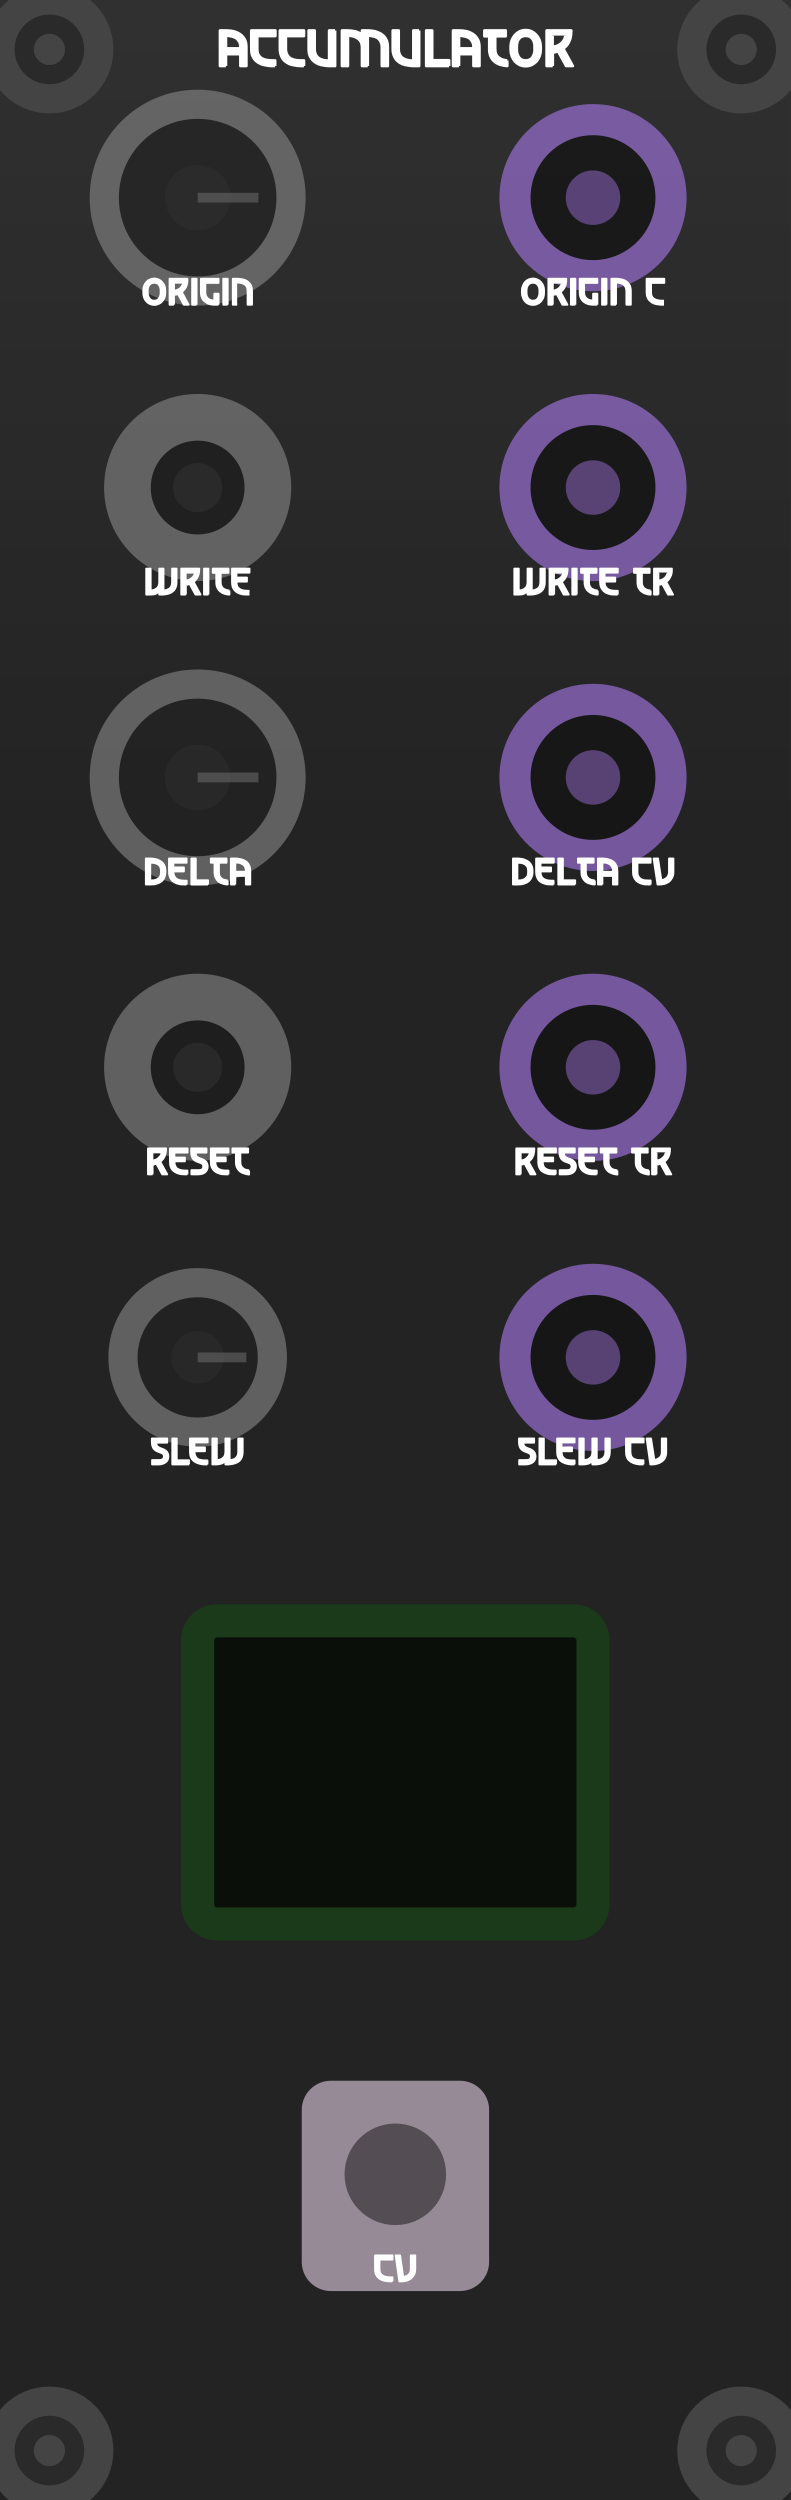
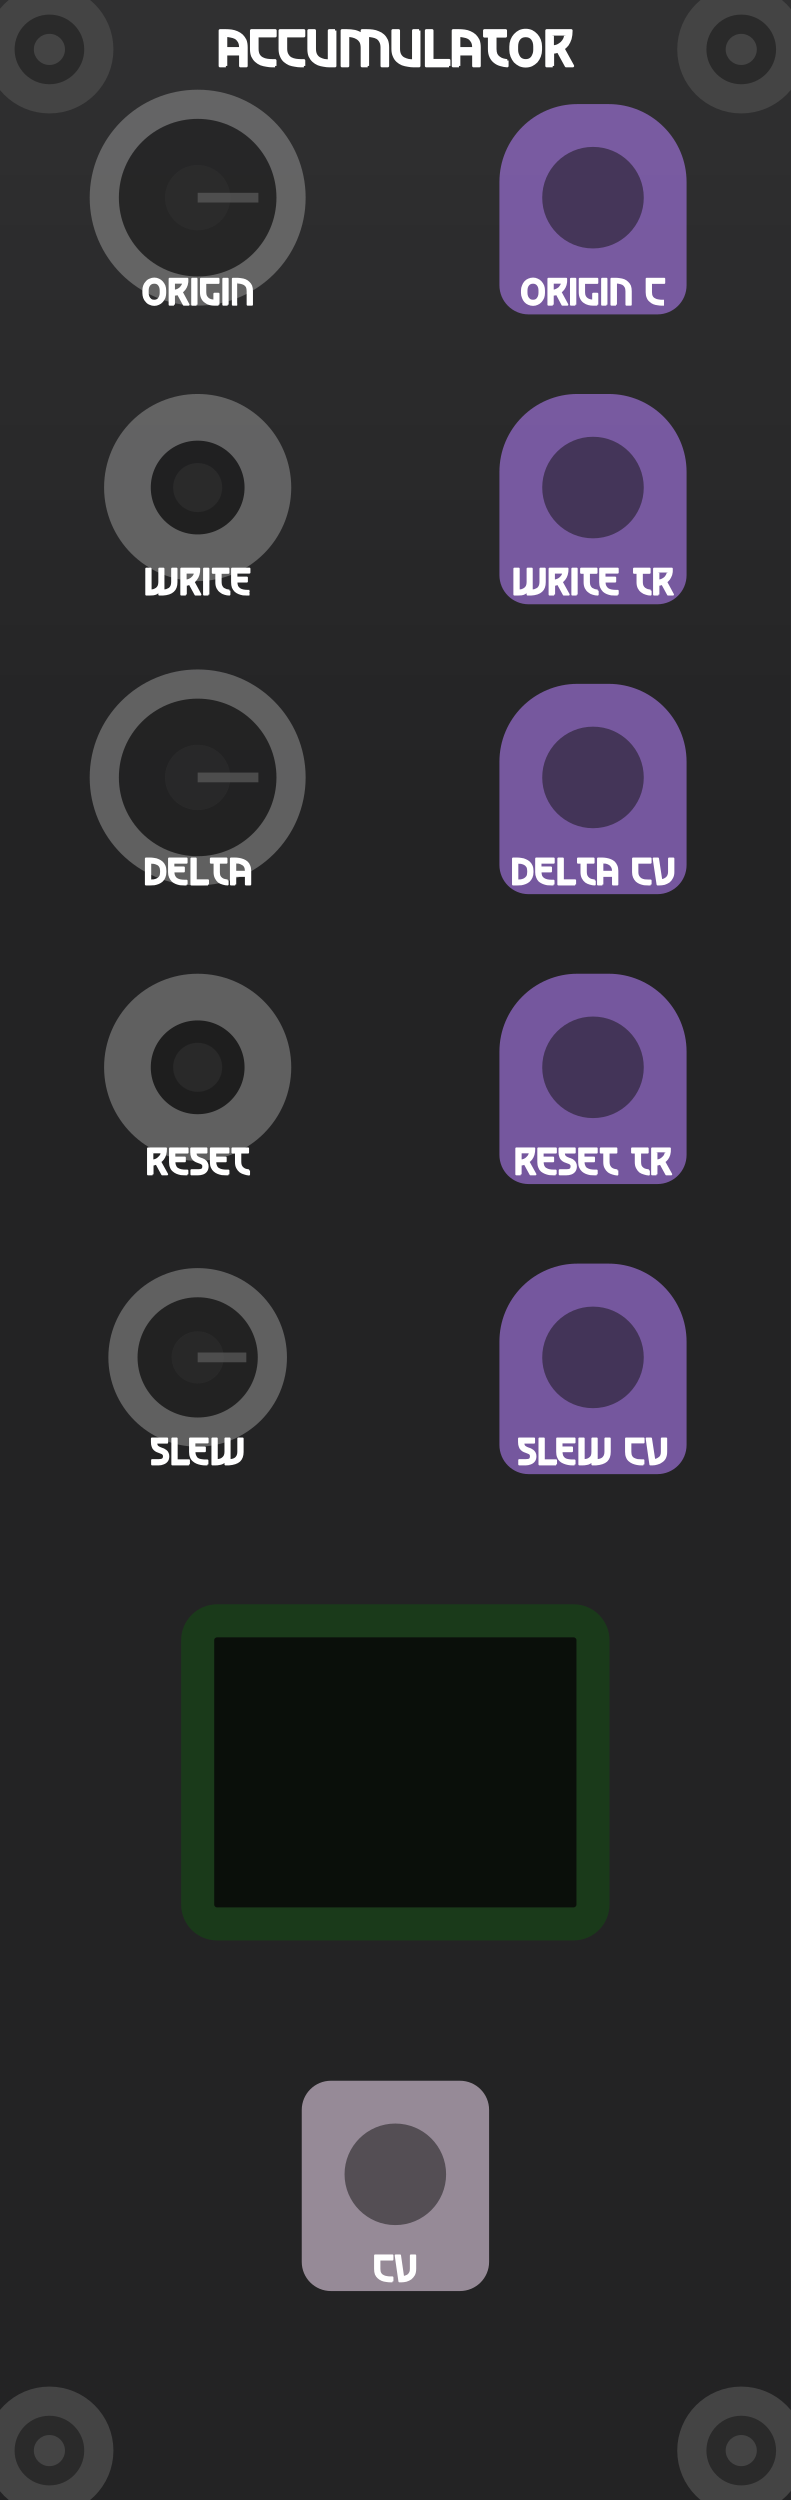
<svg xmlns="http://www.w3.org/2000/svg" viewBox="0 0 40.64 128.5" width="40.64mm" height="128.5mm">
  <g id="layer-background">
    <rect x="0.3" y="0.3" width="40.04" height="127.9" fill="none" stroke="#333" stroke-width="1.5" />
    <rect x="0" y="0.000" width="40.64" height="1.295" fill="#303031" />
    <rect x="0" y="1.285" width="40.64" height="1.295" fill="#303031" />
    <rect x="0" y="2.570" width="40.64" height="1.295" fill="#2f2f30" />
    <rect x="0" y="3.855" width="40.64" height="1.295" fill="#2f2f30" />
    <rect x="0" y="5.140" width="40.64" height="1.295" fill="#2e2e2f" />
    <rect x="0" y="6.425" width="40.64" height="1.295" fill="#2e2e2f" />
    <rect x="0" y="7.710" width="40.64" height="1.295" fill="#2e2e2f" />
    <rect x="0" y="8.995" width="40.64" height="1.295" fill="#2d2d2e" />
    <rect x="0" y="10.280" width="40.64" height="1.295" fill="#2d2d2e" />
    <rect x="0" y="11.565" width="40.64" height="1.295" fill="#2c2c2d" />
    <rect x="0" y="12.850" width="40.64" height="1.295" fill="#2c2c2d" />
    <rect x="0" y="14.135" width="40.64" height="1.295" fill="#2c2c2d" />
    <rect x="0" y="15.420" width="40.64" height="1.295" fill="#2b2b2c" />
    <rect x="0" y="16.705" width="40.64" height="1.295" fill="#2b2b2c" />
    <rect x="0" y="17.990" width="40.64" height="1.295" fill="#2a2a2b" />
    <rect x="0" y="19.275" width="40.64" height="1.295" fill="#2a2a2b" />
    <rect x="0" y="20.560" width="40.64" height="1.295" fill="#2a2a2b" />
    <rect x="0" y="21.845" width="40.64" height="1.295" fill="#29292a" />
    <rect x="0" y="23.130" width="40.64" height="1.295" fill="#29292a" />
    <rect x="0" y="24.415" width="40.64" height="1.295" fill="#29292a" />
    <rect x="0" y="25.700" width="40.64" height="1.295" fill="#282829" />
    <rect x="0" y="26.985" width="40.64" height="1.295" fill="#282829" />
    <rect x="0" y="28.270" width="40.64" height="1.295" fill="#272728" />
    <rect x="0" y="29.555" width="40.64" height="1.295" fill="#272728" />
    <rect x="0" y="30.840" width="40.64" height="1.295" fill="#272728" />
    <rect x="0" y="32.125" width="40.64" height="1.295" fill="#262627" />
    <rect x="0" y="33.410" width="40.64" height="1.295" fill="#262627" />
    <rect x="0" y="34.695" width="40.64" height="1.295" fill="#252526" />
    <rect x="0" y="35.980" width="40.64" height="1.295" fill="#252526" />
    <rect x="0" y="37.265" width="40.64" height="1.295" fill="#252526" />
    <rect x="0" y="38.550" width="40.64" height="1.295" fill="#242425" />
    <rect x="0" y="39.835" width="40.64" height="1.295" fill="#242425" />
    <rect x="0" y="41.120" width="40.64" height="1.295" fill="#232324" />
    <rect x="0" y="42.405" width="40.64" height="1.295" fill="#232324" />
    <rect x="0" y="43.690" width="40.64" height="1.295" fill="#232324" />
    <rect x="0" y="44.975" width="40.64" height="1.295" fill="#232324" />
    <rect x="0" y="46.260" width="40.64" height="1.295" fill="#232324" />
    <rect x="0" y="47.545" width="40.64" height="1.295" fill="#232324" />
    <rect x="0" y="48.830" width="40.64" height="1.295" fill="#232324" />
    <rect x="0" y="50.115" width="40.64" height="1.295" fill="#232324" />
    <rect x="0" y="51.400" width="40.64" height="1.295" fill="#232324" />
    <rect x="0" y="52.685" width="40.64" height="1.295" fill="#232324" />
    <rect x="0" y="53.970" width="40.64" height="1.295" fill="#232324" />
    <rect x="0" y="55.255" width="40.64" height="1.295" fill="#232324" />
    <rect x="0" y="56.540" width="40.64" height="1.295" fill="#232324" />
    <rect x="0" y="57.825" width="40.64" height="1.295" fill="#232324" />
    <rect x="0" y="59.110" width="40.64" height="1.295" fill="#232324" />
    <rect x="0" y="60.395" width="40.64" height="1.295" fill="#232324" />
    <rect x="0" y="61.680" width="40.64" height="1.295" fill="#232324" />
    <rect x="0" y="62.965" width="40.64" height="1.295" fill="#232324" />
    <rect x="0" y="64.250" width="40.64" height="1.295" fill="#232324" />
    <rect x="0" y="65.535" width="40.64" height="1.295" fill="#232324" />
    <rect x="0" y="66.820" width="40.64" height="1.295" fill="#232324" />
    <rect x="0" y="68.105" width="40.64" height="1.295" fill="#232324" />
    <rect x="0" y="69.390" width="40.64" height="1.295" fill="#232324" />
    <rect x="0" y="70.675" width="40.64" height="1.295" fill="#232324" />
    <rect x="0" y="71.960" width="40.64" height="1.295" fill="#232324" />
    <rect x="0" y="73.245" width="40.64" height="1.295" fill="#232324" />
    <rect x="0" y="74.530" width="40.64" height="1.295" fill="#232324" />
    <rect x="0" y="75.815" width="40.64" height="1.295" fill="#232324" />
    <rect x="0" y="77.100" width="40.64" height="1.295" fill="#232324" />
    <rect x="0" y="78.385" width="40.64" height="1.295" fill="#232324" />
    <rect x="0" y="79.670" width="40.64" height="1.295" fill="#232324" />
    <rect x="0" y="80.955" width="40.64" height="1.295" fill="#232324" />
    <rect x="0" y="82.240" width="40.64" height="1.295" fill="#232324" />
    <rect x="0" y="83.525" width="40.64" height="1.295" fill="#232324" />
    <rect x="0" y="84.810" width="40.64" height="1.295" fill="#232324" />
    <rect x="0" y="86.095" width="40.64" height="1.295" fill="#232324" />
    <rect x="0" y="87.380" width="40.64" height="1.295" fill="#232324" />
    <rect x="0" y="88.665" width="40.64" height="1.295" fill="#232324" />
    <rect x="0" y="89.950" width="40.64" height="1.295" fill="#232324" />
    <rect x="0" y="91.235" width="40.64" height="1.295" fill="#232324" />
    <rect x="0" y="92.520" width="40.64" height="1.295" fill="#232324" />
    <rect x="0" y="93.805" width="40.64" height="1.295" fill="#232324" />
    <rect x="0" y="95.090" width="40.64" height="1.295" fill="#232324" />
    <rect x="0" y="96.375" width="40.64" height="1.295" fill="#232324" />
    <rect x="0" y="97.660" width="40.64" height="1.295" fill="#232324" />
    <rect x="0" y="98.945" width="40.64" height="1.295" fill="#232324" />
    <rect x="0" y="100.230" width="40.64" height="1.295" fill="#232324" />
    <rect x="0" y="101.515" width="40.64" height="1.295" fill="#232324" />
    <rect x="0" y="102.800" width="40.64" height="1.295" fill="#232324" />
    <rect x="0" y="104.085" width="40.64" height="1.295" fill="#232324" />
    <rect x="0" y="105.370" width="40.64" height="1.295" fill="#232324" />
    <rect x="0" y="106.655" width="40.64" height="1.295" fill="#232324" />
    <rect x="0" y="107.940" width="40.64" height="1.295" fill="#232324" />
    <rect x="0" y="109.225" width="40.64" height="1.295" fill="#232324" />
    <rect x="0" y="110.510" width="40.64" height="1.295" fill="#232324" />
    <rect x="0" y="111.795" width="40.64" height="1.295" fill="#232324" />
    <rect x="0" y="113.080" width="40.64" height="1.295" fill="#232324" />
    <rect x="0" y="114.365" width="40.64" height="1.295" fill="#232324" />
    <rect x="0" y="115.650" width="40.64" height="1.295" fill="#232324" />
    <rect x="0" y="116.935" width="40.64" height="1.295" fill="#232324" />
    <rect x="0" y="118.220" width="40.64" height="1.295" fill="#232324" />
    <rect x="0" y="119.505" width="40.64" height="1.295" fill="#232324" />
    <rect x="0" y="120.790" width="40.64" height="1.295" fill="#232324" />
    <rect x="0" y="122.075" width="40.64" height="1.295" fill="#232324" />
    <rect x="0" y="123.360" width="40.64" height="1.295" fill="#232324" />
    <rect x="0" y="124.645" width="40.64" height="1.295" fill="#232324" />
    <rect x="0" y="125.930" width="40.64" height="1.295" fill="#232324" />
    <rect x="0" y="127.215" width="40.64" height="1.295" fill="#232324" />
  </g>
  <g id="layer-outlines">
    <circle cx="2.54" cy="2.54" r="2.54" fill="#2a2a2a" stroke="#444" stroke-width="1.5" />
    <circle cx="2.54" cy="2.54" r="0.8" fill="#444" />
    <circle cx="2.54" cy="125.96" r="2.54" fill="#2a2a2a" stroke="#444" stroke-width="1.5" />
    <circle cx="2.54" cy="125.96" r="0.8" fill="#444" />
    <circle cx="38.10" cy="2.54" r="2.54" fill="#2a2a2a" stroke="#444" stroke-width="1.5" />
    <circle cx="38.10" cy="2.54" r="0.8" fill="#444" />
    <circle cx="38.10" cy="125.96" r="2.54" fill="#2a2a2a" stroke="#444" stroke-width="1.5" />
    <circle cx="38.10" cy="125.96" r="0.8" fill="#444" />
    <rect x="10.16" y="83.31" width="20.32" height="15.58" rx="1" fill="#0a0f0a" stroke="#1a3a1a" stroke-width="1.7" />
    <circle cx="10.16" cy="10.16" r="4.80" fill="#222" stroke="#888" stroke-width="1.5" opacity="0.6" />
    <circle cx="10.16" cy="10.16" r="1.68" fill="#333" opacity="0.4" />
    <line x1="10.16" y1="10.16" x2="13.28" y2="10.16" stroke="#666" stroke-width="0.5" opacity="0.6" />
-     <circle cx="30.48" cy="10.16" r="4.01" fill="#111" stroke="#996dd2" stroke-width="1.6" opacity="0.7" />
-     <circle cx="30.48" cy="10.16" r="1.40" fill="#996dd2" opacity="0.5" />
+     <path d="M27.17 16.16 A1.50 1.50 0 0 1 25.67 14.66 L25.67 9.36 A4.01 4.01 0 0 1 29.68 5.35 L31.28 5.35 A4.01 4.01 0 0 1 35.29 9.36 L35.29 14.66 A1.50 1.50 0 0 1 33.79 16.16 L27.17 16.16 Z" fill="#996dd2" opacity="0.7" />
+     <circle cx="30.48" cy="10.16" r="2.61" fill="#111" opacity="0.5" />
    <circle cx="10.16" cy="25.06" r="3.61" fill="#1a1a1a" stroke="#888" stroke-width="2.40" opacity="0.6" />
    <circle cx="10.16" cy="25.06" r="1.26" fill="#333" opacity="0.5" />
-     <circle cx="30.48" cy="25.06" r="4.01" fill="#111" stroke="#996dd2" stroke-width="1.6" opacity="0.7" />
-     <circle cx="30.48" cy="25.06" r="1.40" fill="#996dd2" opacity="0.5" />
+     <path d="M27.17 31.06 A1.50 1.50 0 0 1 25.67 29.56 L25.67 24.26 A4.01 4.01 0 0 1 29.68 20.25 L31.28 20.25 A4.01 4.01 0 0 1 35.29 24.26 L35.29 29.56 A1.50 1.50 0 0 1 33.79 31.06 L27.17 31.06 Z" fill="#996dd2" opacity="0.7" />
+     <circle cx="30.48" cy="25.06" r="2.61" fill="#111" opacity="0.5" />
    <circle cx="10.16" cy="39.96" r="4.80" fill="#222" stroke="#888" stroke-width="1.5" opacity="0.6" />
    <circle cx="10.16" cy="39.96" r="1.68" fill="#333" opacity="0.4" />
    <line x1="10.16" y1="39.96" x2="13.28" y2="39.96" stroke="#666" stroke-width="0.5" opacity="0.6" />
-     <circle cx="30.48" cy="39.96" r="4.01" fill="#111" stroke="#996dd2" stroke-width="1.6" opacity="0.7" />
-     <circle cx="30.48" cy="39.96" r="1.40" fill="#996dd2" opacity="0.5" />
+     <path d="M27.17 45.96 A1.50 1.50 0 0 1 25.67 44.46 L25.67 39.16 A4.01 4.01 0 0 1 29.68 35.15 L31.28 35.15 A4.01 4.01 0 0 1 35.29 39.16 L35.29 44.46 A1.50 1.50 0 0 1 33.79 45.96 L27.17 45.96 Z" fill="#996dd2" opacity="0.7" />
+     <circle cx="30.48" cy="39.96" r="2.61" fill="#111" opacity="0.5" />
    <circle cx="10.16" cy="54.86" r="3.61" fill="#1a1a1a" stroke="#888" stroke-width="2.40" opacity="0.6" />
    <circle cx="10.16" cy="54.86" r="1.26" fill="#333" opacity="0.5" />
-     <circle cx="30.48" cy="54.86" r="4.01" fill="#111" stroke="#996dd2" stroke-width="1.6" opacity="0.7" />
-     <circle cx="30.48" cy="54.86" r="1.40" fill="#996dd2" opacity="0.5" />
+     <path d="M27.17 60.86 A1.50 1.50 0 0 1 25.67 59.36 L25.67 54.06 A4.01 4.01 0 0 1 29.68 50.05 L31.28 50.05 A4.01 4.01 0 0 1 35.29 54.06 L35.29 59.36 A1.50 1.50 0 0 1 33.79 60.86 L27.17 60.86 Z" fill="#996dd2" opacity="0.7" />
+     <circle cx="30.48" cy="54.86" r="2.61" fill="#111" opacity="0.5" />
    <circle cx="10.16" cy="69.77" r="3.84" fill="#222" stroke="#888" stroke-width="1.5" opacity="0.6" />
    <circle cx="10.16" cy="69.77" r="1.34" fill="#333" opacity="0.4" />
    <line x1="10.16" y1="69.77" x2="12.66" y2="69.77" stroke="#666" stroke-width="0.5" opacity="0.6" />
-     <circle cx="30.48" cy="69.77" r="4.01" fill="#111" stroke="#996dd2" stroke-width="1.6" opacity="0.7" />
-     <circle cx="30.48" cy="69.77" r="1.40" fill="#996dd2" opacity="0.5" />
+     <path d="M27.17 75.77 A1.50 1.50 0 0 1 25.67 74.27 L25.67 68.97 A4.01 4.01 0 0 1 29.68 64.95 L31.28 64.95 A4.01 4.01 0 0 1 35.29 68.97 L35.29 74.27 A1.50 1.50 0 0 1 33.79 75.77 L27.17 75.77 Z" fill="#996dd2" opacity="0.7" />
+     <circle cx="30.48" cy="69.77" r="2.61" fill="#111" opacity="0.5" />
    <rect x="15.51" y="106.95" width="9.63" height="10.81" rx="1.5" fill="#c8b7c7" opacity="0.7" />
    <circle cx="20.32" cy="111.76" r="2.61" fill="#111" opacity="0.5" />
  </g>
  <g id="layer-text">
    <path d="M11.61 3.39L11.31 3.39L11.31 1.57L11.61 1.57Q11.75 1.57 11.90 1.59Q12.04 1.61 12.18 1.67Q12.32 1.73 12.43 1.83Q12.53 1.93 12.60 2.07Q12.66 2.22 12.66 2.44L12.66 3.39L12.36 3.39L12.36 2.78L11.61 2.78L11.61 3.39M11.61 1.83L11.61 2.49L12.36 2.49L12.36 2.44Q12.36 2.25 12.29 2.13Q12.22 2.01 12.11 1.94Q11.99 1.88 11.86 1.86Q11.73 1.83 11.61 1.83M14.14 3.39L13.99 3.39Q13.85 3.39 13.70 3.36Q13.55 3.34 13.41 3.29Q13.27 3.23 13.16 3.13Q13.05 3.03 12.98 2.88Q12.92 2.73 12.92 2.52L12.92 1.57L14.15 1.57L14.15 1.85L13.22 1.85L13.22 2.51Q13.22 2.71 13.29 2.83Q13.36 2.95 13.48 3.01Q13.59 3.07 13.73 3.09Q13.86 3.11 13.99 3.11L14.14 3.11L14.14 3.39M15.62 3.39L15.46 3.39Q15.32 3.39 15.17 3.36Q15.02 3.34 14.88 3.29Q14.75 3.23 14.63 3.13Q14.52 3.03 14.46 2.88Q14.39 2.73 14.39 2.52L14.39 1.57L15.62 1.57L15.62 1.85L14.69 1.85L14.69 2.51Q14.69 2.71 14.77 2.83Q14.84 2.95 14.95 3.01Q15.07 3.07 15.20 3.09Q15.33 3.11 15.46 3.11L15.62 3.11L15.62 3.39M17.22 1.57L17.22 3.39L16.93 3.39Q16.79 3.39 16.64 3.36Q16.49 3.34 16.36 3.29Q16.22 3.23 16.11 3.13Q16 3.03 15.93 2.88Q15.87 2.73 15.87 2.52L15.87 1.57L16.17 1.57L16.17 2.51Q16.17 2.71 16.24 2.83Q16.31 2.95 16.42 3.01Q16.53 3.07 16.66 3.10Q16.79 3.12 16.92 3.12L16.92 1.57L17.22 1.57M18.90 3.39L18.61 3.39L18.61 2.46Q18.61 2.27 18.55 2.15Q18.48 2.03 18.37 1.96Q18.26 1.89 18.13 1.86Q18.01 1.83 17.88 1.83L17.88 3.39L17.58 3.39L17.58 1.57L17.83 1.57Q18.03 1.57 18.24 1.61Q18.45 1.66 18.61 1.79L18.61 1.57L18.86 1.57Q19.01 1.57 19.16 1.59Q19.31 1.61 19.44 1.67Q19.58 1.72 19.69 1.82Q19.80 1.92 19.87 2.07Q19.93 2.22 19.93 2.44L19.93 3.39L19.63 3.39L19.63 2.44Q19.63 2.25 19.56 2.13Q19.50 2.01 19.39 1.94Q19.28 1.88 19.16 1.86Q19.03 1.83 18.90 1.83L18.90 3.39M21.54 1.57L21.54 3.39L21.26 3.39Q21.12 3.39 20.97 3.36Q20.82 3.34 20.68 3.29Q20.54 3.23 20.43 3.13Q20.32 3.03 20.26 2.88Q20.19 2.73 20.19 2.52L20.19 1.57L20.49 1.57L20.49 2.51Q20.49 2.71 20.56 2.83Q20.63 2.95 20.74 3.01Q20.86 3.07 20.99 3.10Q21.12 3.12 21.25 3.12L21.25 1.57L21.54 1.57M23.08 3.39L21.91 3.39L21.91 1.57L22.21 1.57L22.21 3.10L23.08 3.10L23.08 3.39M23.59 3.39L23.29 3.39L23.29 1.57L23.59 1.57Q23.73 1.57 23.88 1.59Q24.03 1.61 24.16 1.67Q24.30 1.73 24.41 1.83Q24.51 1.93 24.58 2.07Q24.64 2.22 24.64 2.44L24.64 3.39L24.34 3.39L24.34 2.78L23.59 2.78L23.59 3.39M23.59 1.83L23.59 2.49L24.34 2.49L24.34 2.44Q24.34 2.25 24.27 2.13Q24.20 2.01 24.09 1.94Q23.98 1.88 23.84 1.86Q23.71 1.83 23.59 1.83M26.07 3.11L26.07 3.39Q25.90 3.38 25.74 3.33Q25.58 3.29 25.45 3.19Q25.31 3.09 25.23 2.92Q25.15 2.76 25.15 2.52L25.15 1.86L24.90 1.86L24.90 1.57L25.99 1.57L25.99 1.86L25.45 1.86L25.45 2.52Q25.45 2.68 25.50 2.80Q25.56 2.91 25.65 2.97Q25.74 3.04 25.85 3.07Q25.96 3.10 26.07 3.11M27.02 3.40Q26.86 3.40 26.72 3.34Q26.58 3.27 26.47 3.16Q26.37 3.04 26.31 2.89Q26.25 2.73 26.25 2.56L26.25 2.39Q26.25 2.22 26.31 2.06Q26.37 1.91 26.47 1.80Q26.58 1.68 26.72 1.61Q26.86 1.55 27.02 1.55Q27.18 1.55 27.32 1.61Q27.46 1.68 27.57 1.80Q27.67 1.91 27.73 2.06Q27.79 2.22 27.79 2.39L27.79 2.56Q27.79 2.73 27.73 2.89Q27.67 3.04 27.57 3.16Q27.46 3.27 27.32 3.34Q27.18 3.40 27.02 3.40M27.02 3.11Q27.17 3.11 27.27 3.04Q27.37 2.97 27.42 2.84Q27.48 2.72 27.48 2.56L27.48 2.39Q27.48 2.14 27.36 1.99Q27.24 1.84 27.02 1.84Q26.80 1.84 26.68 1.99Q26.56 2.14 26.56 2.39L26.56 2.56Q26.56 2.72 26.62 2.84Q26.67 2.97 26.77 3.04Q26.88 3.11 27.02 3.11M28.41 3.39L28.10 3.39L28.10 1.57L29.36 1.57Q29.36 1.81 29.31 1.99Q29.25 2.17 29.16 2.30Q29.06 2.42 28.95 2.50L29.44 3.39L29.10 3.39L28.69 2.64Q28.59 2.67 28.52 2.68Q28.44 2.69 28.41 2.69L28.41 3.39M28.40 1.83L28.40 2.40Q28.54 2.40 28.66 2.35Q28.78 2.29 28.87 2.21Q28.96 2.12 29.01 2.02Q29.06 1.92 29.06 1.83" fill="#ffffff" stroke="#ffffff" stroke-width="0.143" stroke-linejoin="round" />
    <path d="M7.93 15.67Q7.81 15.67 7.71 15.62Q7.60 15.58 7.53 15.49Q7.45 15.41 7.41 15.30Q7.37 15.18 7.37 15.06L7.37 14.93Q7.37 14.80 7.41 14.69Q7.45 14.58 7.53 14.50Q7.60 14.41 7.71 14.37Q7.81 14.32 7.93 14.32Q8.05 14.32 8.15 14.37Q8.25 14.41 8.33 14.50Q8.40 14.58 8.45 14.69Q8.49 14.80 8.49 14.93L8.49 15.06Q8.49 15.18 8.45 15.30Q8.40 15.41 8.33 15.49Q8.25 15.58 8.15 15.62Q8.05 15.67 7.93 15.67M7.93 15.46Q8.03 15.46 8.11 15.41Q8.18 15.35 8.22 15.26Q8.26 15.17 8.26 15.06L8.26 14.93Q8.26 14.75 8.17 14.64Q8.09 14.53 7.93 14.53Q7.77 14.53 7.68 14.64Q7.59 14.75 7.59 14.93L7.59 15.06Q7.59 15.17 7.63 15.26Q7.67 15.35 7.75 15.41Q7.82 15.46 7.93 15.46M8.94 15.66L8.72 15.66L8.72 14.33L9.63 14.33Q9.64 14.51 9.60 14.64Q9.56 14.77 9.49 14.86Q9.42 14.95 9.34 15.01L9.69 15.66L9.45 15.66L9.15 15.11Q9.08 15.14 9.02 15.14Q8.97 15.15 8.94 15.15L8.94 15.66M8.94 14.53L8.94 14.94Q9.04 14.94 9.13 14.90Q9.21 14.86 9.28 14.80Q9.34 14.73 9.38 14.66Q9.42 14.59 9.42 14.53L8.94 14.53M10.10 15.66L9.88 15.66L9.88 14.33L10.10 14.33L10.10 15.66M11.23 15.66L11.02 15.66Q10.90 15.66 10.78 15.63Q10.66 15.60 10.56 15.52Q10.45 15.45 10.39 15.32Q10.33 15.20 10.33 15.02L10.33 14.33L11.23 14.33L11.23 14.54L10.55 14.54L10.55 15.02Q10.55 15.15 10.59 15.23Q10.64 15.31 10.70 15.36Q10.77 15.41 10.85 15.43Q10.94 15.45 11.02 15.46L11.02 15.10L11.23 15.10L11.23 15.66M11.70 15.66L11.48 15.66L11.48 14.33L11.70 14.33L11.70 15.66M12.19 15.66L11.97 15.66L11.97 14.33L12.17 14.33Q12.28 14.33 12.39 14.35Q12.50 14.36 12.60 14.40Q12.70 14.44 12.78 14.52Q12.86 14.59 12.91 14.70Q12.95 14.81 12.95 14.97L12.95 15.66L12.73 15.66L12.73 14.97Q12.73 14.83 12.69 14.74Q12.64 14.65 12.55 14.60Q12.47 14.56 12.38 14.54Q12.28 14.52 12.19 14.52" fill="#ffffff" stroke="#ffffff" stroke-width="0.104" stroke-linejoin="round" />
    <path d="M27.40 15.67Q27.28 15.67 27.17 15.62Q27.07 15.58 26.99 15.49Q26.92 15.41 26.88 15.30Q26.83 15.18 26.83 15.06L26.83 14.93Q26.83 14.80 26.88 14.69Q26.92 14.58 26.99 14.50Q27.07 14.41 27.17 14.37Q27.28 14.32 27.40 14.32Q27.52 14.32 27.62 14.37Q27.72 14.41 27.80 14.50Q27.87 14.58 27.92 14.69Q27.96 14.80 27.96 14.93L27.96 15.06Q27.96 15.18 27.92 15.30Q27.87 15.41 27.80 15.49Q27.72 15.58 27.62 15.62Q27.52 15.67 27.40 15.67M27.40 15.46Q27.50 15.46 27.58 15.41Q27.65 15.35 27.69 15.26Q27.73 15.17 27.73 15.06L27.73 14.93Q27.73 14.75 27.64 14.64Q27.55 14.53 27.40 14.53Q27.24 14.53 27.15 14.64Q27.06 14.75 27.06 14.93L27.06 15.06Q27.06 15.17 27.10 15.26Q27.14 15.35 27.22 15.41Q27.29 15.46 27.40 15.46M28.41 15.66L28.19 15.66L28.19 14.33L29.10 14.33Q29.11 14.51 29.07 14.64Q29.03 14.77 28.96 14.86Q28.89 14.95 28.81 15.01L29.16 15.66L28.91 15.66L28.62 15.11Q28.54 15.14 28.49 15.14Q28.43 15.15 28.41 15.15L28.41 15.66M28.41 14.53L28.41 14.94Q28.51 14.94 28.59 14.90Q28.68 14.86 28.75 14.80Q28.81 14.73 28.85 14.66Q28.89 14.59 28.89 14.53L28.41 14.53M29.57 15.66L29.35 15.66L29.35 14.33L29.57 14.33L29.57 15.66M30.70 15.66L30.49 15.66Q30.37 15.66 30.25 15.63Q30.13 15.60 30.02 15.52Q29.92 15.45 29.86 15.32Q29.80 15.20 29.80 15.02L29.80 14.33L30.70 14.33L30.70 14.54L30.02 14.54L30.02 15.02Q30.02 15.15 30.06 15.23Q30.10 15.31 30.17 15.36Q30.24 15.41 30.32 15.43Q30.40 15.45 30.49 15.46L30.49 15.10L30.70 15.10L30.70 15.66M31.17 15.66L30.95 15.66L30.95 14.33L31.17 14.33L31.17 15.66M31.66 15.66L31.43 15.66L31.43 14.33L31.64 14.33Q31.75 14.33 31.86 14.35Q31.96 14.36 32.07 14.40Q32.17 14.44 32.25 14.52Q32.33 14.59 32.38 14.70Q32.42 14.81 32.42 14.97L32.42 15.66L32.20 15.66L32.20 14.97Q32.20 14.83 32.15 14.74Q32.10 14.65 32.02 14.60Q31.94 14.56 31.84 14.54Q31.75 14.52 31.66 14.52L31.66 15.66M34.13 15.66L34.02 15.66Q33.92 15.66 33.81 15.64Q33.70 15.63 33.60 15.59Q33.50 15.55 33.42 15.47Q33.33 15.40 33.29 15.29Q33.24 15.18 33.24 15.02L33.24 14.33L34.14 14.33L34.14 14.54L33.46 14.54L33.46 15.02Q33.46 15.17 33.51 15.25Q33.56 15.34 33.65 15.38Q33.73 15.43 33.83 15.44Q33.93 15.46 34.02 15.46L34.13 15.46" fill="#ffffff" stroke="#ffffff" stroke-width="0.104" stroke-linejoin="round" />
    <path d="M7.67 30.56L7.52 30.56L7.52 29.23L7.74 29.23L7.74 30.35Q7.82 30.35 7.90 30.33Q7.98 30.30 8.04 30.26Q8.11 30.21 8.15 30.13Q8.19 30.04 8.19 29.92L8.19 29.23L8.40 29.23L8.40 30.35Q8.48 30.35 8.56 30.33Q8.64 30.30 8.71 30.26Q8.77 30.21 8.81 30.13Q8.85 30.04 8.85 29.92L8.85 29.23L9.07 29.23L9.07 29.92Q9.07 30.23 8.90 30.38Q8.73 30.54 8.36 30.56L8.19 30.56L8.19 30.38Q8.11 30.46 8.04 30.50Q7.96 30.54 7.87 30.55Q7.79 30.56 7.67 30.56M9.55 30.56L9.32 30.56L9.32 29.23L10.24 29.23Q10.24 29.41 10.20 29.54Q10.16 29.67 10.09 29.76Q10.03 29.85 9.95 29.91L10.30 30.56L10.05 30.56L9.75 30.01Q9.68 30.04 9.63 30.05Q9.57 30.05 9.55 30.05L9.55 30.56M9.54 29.43L9.54 29.84Q9.64 29.84 9.73 29.80Q9.82 29.76 9.88 29.70Q9.95 29.64 9.99 29.56Q10.02 29.49 10.02 29.43L9.54 29.43M10.71 30.56L10.49 30.56L10.49 29.23L10.71 29.23L10.71 30.56M11.79 30.36L11.79 30.56Q11.67 30.56 11.55 30.52Q11.43 30.49 11.34 30.41Q11.24 30.34 11.18 30.22Q11.12 30.10 11.12 29.93L11.12 29.44L10.94 29.44L10.94 29.23L11.74 29.23L11.74 29.44L11.34 29.44L11.34 29.93Q11.34 30.05 11.38 30.13Q11.42 30.21 11.48 30.26Q11.55 30.30 11.63 30.33Q11.71 30.35 11.79 30.36M12.82 30.56L12.71 30.56Q12.60 30.56 12.49 30.55Q12.38 30.53 12.28 30.49Q12.18 30.45 12.10 30.38Q12.02 30.30 11.97 30.19Q11.93 30.08 11.93 29.92L11.93 29.23L12.82 29.23L12.82 29.43L12.15 29.43L12.15 29.69L12.69 29.69L12.69 29.89L12.15 29.89Q12.15 30.04 12.19 30.14Q12.24 30.23 12.32 30.28Q12.39 30.33 12.50 30.35Q12.60 30.37 12.71 30.37L12.82 30.37" fill="#ffffff" stroke="#ffffff" stroke-width="0.104" stroke-linejoin="round" />
    <path d="M26.59 30.56L26.44 30.56L26.44 29.23L26.66 29.23L26.66 30.35Q26.75 30.35 26.83 30.33Q26.91 30.30 26.97 30.26Q27.04 30.21 27.08 30.13Q27.12 30.04 27.12 29.92L27.12 29.23L27.33 29.23L27.33 30.35Q27.41 30.35 27.49 30.33Q27.57 30.30 27.64 30.26Q27.70 30.21 27.74 30.13Q27.78 30.04 27.78 29.92L27.78 29.23L28 29.23L28 29.92Q28 30.23 27.83 30.38Q27.66 30.54 27.29 30.56L27.12 30.56L27.12 30.38Q27.04 30.46 26.96 30.50Q26.89 30.54 26.80 30.55Q26.71 30.56 26.59 30.56M28.48 30.56L28.25 30.56L28.25 29.23L29.17 29.23Q29.17 29.41 29.13 29.54Q29.09 29.67 29.02 29.76Q28.95 29.85 28.87 29.91L29.23 30.56L28.98 30.56L28.68 30.01Q28.61 30.04 28.56 30.05Q28.50 30.05 28.48 30.05L28.48 30.56M28.47 29.43L28.47 29.84Q28.57 29.84 28.66 29.80Q28.75 29.76 28.81 29.70Q28.88 29.64 28.92 29.56Q28.95 29.49 28.95 29.43L28.47 29.43M29.64 30.56L29.42 30.56L29.42 29.23L29.64 29.23L29.64 30.56M30.72 30.36L30.72 30.56Q30.60 30.56 30.48 30.52Q30.36 30.49 30.27 30.41Q30.17 30.34 30.11 30.22Q30.05 30.10 30.05 29.93L30.05 29.44L29.87 29.44L29.87 29.23L30.66 29.23L30.66 29.44L30.27 29.44L30.27 29.93Q30.27 30.05 30.31 30.13Q30.35 30.21 30.41 30.26Q30.48 30.30 30.56 30.33Q30.64 30.35 30.72 30.36M31.75 30.56L31.64 30.56Q31.53 30.56 31.42 30.55Q31.31 30.53 31.21 30.49Q31.11 30.45 31.03 30.38Q30.95 30.30 30.90 30.19Q30.85 30.08 30.85 29.92L30.85 29.23L31.75 29.23L31.75 29.43L31.07 29.43L31.07 29.69L31.62 29.69L31.62 29.89L31.07 29.89Q31.07 30.04 31.12 30.14Q31.17 30.23 31.24 30.28Q31.32 30.33 31.42 30.35Q31.52 30.37 31.64 30.37L31.75 30.37L31.75 30.56M33.44 30.36L33.44 30.56Q33.32 30.56 33.21 30.52Q33.09 30.49 32.99 30.41Q32.89 30.34 32.83 30.22Q32.77 30.10 32.77 29.93L32.77 29.44L32.59 29.44L32.59 29.23L33.39 29.23L33.39 29.44L32.99 29.44L32.99 29.93Q32.99 30.05 33.03 30.13Q33.07 30.21 33.14 30.26Q33.20 30.30 33.28 30.33Q33.36 30.35 33.44 30.36M33.84 30.56L33.62 30.56L33.62 29.23L34.53 29.23Q34.54 29.41 34.50 29.54Q34.45 29.67 34.39 29.76Q34.32 29.85 34.24 29.91L34.59 30.56L34.34 30.56L34.04 30.01Q33.97 30.04 33.92 30.05Q33.86 30.05 33.84 30.05L33.84 30.56M33.84 29.43L33.84 29.84Q33.94 29.84 34.02 29.80Q34.11 29.76 34.18 29.70Q34.24 29.64 34.28 29.56Q34.32 29.49 34.32 29.43" fill="#ffffff" stroke="#ffffff" stroke-width="0.104" stroke-linejoin="round" />
    <path d="M7.72 45.46L7.50 45.46L7.50 44.13L7.72 44.13Q7.82 44.13 7.93 44.15Q8.04 44.16 8.14 44.21Q8.24 44.25 8.32 44.32Q8.40 44.39 8.45 44.50Q8.50 44.61 8.50 44.77L8.50 44.83Q8.50 44.98 8.45 45.09Q8.41 45.20 8.32 45.28Q8.24 45.35 8.14 45.39Q8.04 45.43 7.93 45.45Q7.82 45.46 7.72 45.46M7.72 44.34L7.72 45.26Q7.81 45.26 7.91 45.25Q8.01 45.23 8.09 45.19Q8.18 45.14 8.23 45.06Q8.28 44.97 8.28 44.82L8.28 44.77Q8.28 44.63 8.23 44.54Q8.18 44.45 8.09 44.41Q8.01 44.37 7.91 44.35Q7.81 44.34 7.72 44.34M9.59 45.46L9.47 45.46Q9.37 45.46 9.26 45.45Q9.15 45.43 9.05 45.39Q8.95 45.35 8.87 45.28Q8.79 45.20 8.74 45.09Q8.69 44.98 8.69 44.83L8.69 44.13L9.59 44.13L9.59 44.34L8.91 44.34L8.91 44.59L9.45 44.59L9.45 44.79L8.91 44.79Q8.91 44.94 8.96 45.04Q9 45.13 9.08 45.18Q9.16 45.23 9.26 45.25Q9.36 45.27 9.47 45.27L9.59 45.27L9.59 45.46M10.69 45.46L9.84 45.46L9.84 44.13L10.06 44.13L10.06 45.25L10.69 45.25L10.69 45.46M11.70 45.26L11.70 45.46Q11.58 45.46 11.46 45.42Q11.34 45.39 11.24 45.32Q11.15 45.24 11.09 45.12Q11.03 45 11.03 44.83L11.03 44.34L10.84 44.34L10.84 44.13L11.64 44.13L11.64 44.34L11.25 44.34L11.25 44.83Q11.25 44.95 11.28 45.03Q11.32 45.11 11.39 45.16Q11.45 45.21 11.54 45.23Q11.62 45.25 11.70 45.26M12.09 45.46L11.87 45.46L11.87 44.13L12.09 44.13Q12.19 44.13 12.30 44.15Q12.41 44.17 12.51 44.21Q12.61 44.25 12.69 44.32Q12.77 44.39 12.81 44.50Q12.86 44.61 12.86 44.77L12.86 45.46L12.64 45.46L12.64 45.02L12.09 45.02L12.09 45.46M12.09 44.33L12.09 44.81L12.64 44.81L12.64 44.77Q12.64 44.63 12.59 44.54Q12.54 44.45 12.45 44.41Q12.37 44.36 12.28 44.34Q12.18 44.33 12.09 44.33" fill="#ffffff" stroke="#ffffff" stroke-width="0.104" stroke-linejoin="round" />
    <path d="M26.59 45.46L26.37 45.46L26.37 44.13L26.59 44.13Q26.69 44.13 26.80 44.15Q26.91 44.16 27.01 44.21Q27.11 44.25 27.19 44.32Q27.27 44.39 27.32 44.50Q27.37 44.61 27.37 44.77L27.37 44.83Q27.37 44.98 27.32 45.09Q27.27 45.20 27.19 45.28Q27.11 45.35 27.01 45.39Q26.91 45.43 26.80 45.45Q26.69 45.46 26.59 45.46M26.59 44.34L26.59 45.26Q26.68 45.26 26.78 45.25Q26.88 45.23 26.96 45.19Q27.04 45.14 27.10 45.06Q27.15 44.97 27.15 44.82L27.15 44.77Q27.15 44.63 27.10 44.54Q27.04 44.45 26.96 44.41Q26.88 44.37 26.78 44.35Q26.68 44.34 26.59 44.34M28.45 45.46L28.34 45.46Q28.24 45.46 28.13 45.45Q28.02 45.43 27.92 45.39Q27.82 45.35 27.73 45.28Q27.65 45.20 27.61 45.09Q27.56 44.98 27.56 44.83L27.56 44.13L28.46 44.13L28.46 44.34L27.78 44.34L27.78 44.59L28.32 44.59L28.32 44.79L27.78 44.79Q27.78 44.94 27.82 45.04Q27.87 45.13 27.95 45.18Q28.03 45.23 28.13 45.25Q28.23 45.27 28.34 45.27L28.45 45.27L28.45 45.46M29.56 45.46L28.70 45.46L28.70 44.13L28.93 44.13L28.93 45.25L29.56 45.25L29.56 45.46M30.57 45.26L30.57 45.46Q30.45 45.46 30.33 45.42Q30.21 45.39 30.11 45.32Q30.01 45.24 29.95 45.12Q29.89 45 29.89 44.83L29.89 44.34L29.71 44.34L29.71 44.13L30.51 44.13L30.51 44.34L30.11 44.34L30.11 44.83Q30.11 44.95 30.15 45.03Q30.19 45.11 30.26 45.16Q30.32 45.21 30.40 45.23Q30.48 45.25 30.57 45.26M30.96 45.46L30.74 45.46L30.74 44.13L30.96 44.13Q31.06 44.13 31.17 44.15Q31.28 44.17 31.38 44.21Q31.48 44.25 31.56 44.32Q31.63 44.39 31.68 44.50Q31.73 44.61 31.73 44.77L31.73 45.46L31.51 45.46L31.51 45.02L30.96 45.02L30.96 45.46M30.96 44.33L30.96 44.81L31.51 44.81L31.51 44.77Q31.51 44.63 31.45 44.54Q31.40 44.45 31.32 44.41Q31.24 44.36 31.14 44.34Q31.05 44.33 30.96 44.33M33.44 45.46L33.32 45.46Q33.22 45.46 33.11 45.45Q33 45.43 32.90 45.39Q32.80 45.35 32.72 45.28Q32.64 45.20 32.59 45.09Q32.54 44.98 32.54 44.83L32.54 44.13L33.44 44.13L33.44 44.34L32.76 44.34L32.76 44.82Q32.76 44.97 32.82 45.06Q32.87 45.14 32.95 45.19Q33.03 45.23 33.13 45.25Q33.23 45.26 33.32 45.26L33.44 45.26L33.44 45.46M33.89 45.46L33.80 45.46L33.60 44.13L33.82 44.13L33.99 45.25Q34.06 45.23 34.13 45.21Q34.20 45.18 34.26 45.13Q34.32 45.08 34.35 45.01Q34.39 44.93 34.39 44.82L34.39 44.13L34.61 44.13L34.61 44.83Q34.61 45 34.54 45.12Q34.48 45.24 34.38 45.32Q34.27 45.39 34.15 45.43Q34.02 45.46 33.89 45.46" fill="#ffffff" stroke="#ffffff" stroke-width="0.104" stroke-linejoin="round" />
    <path d="M7.84 60.36L7.61 60.36L7.61 59.03L8.53 59.03Q8.53 59.21 8.49 59.35Q8.45 59.48 8.38 59.57Q8.31 59.66 8.23 59.71L8.59 60.36L8.34 60.36L8.04 59.81Q7.97 59.84 7.92 59.85Q7.86 59.86 7.84 59.86L7.84 60.36M7.83 59.23L7.83 59.65Q7.93 59.65 8.02 59.61Q8.11 59.57 8.17 59.50Q8.24 59.44 8.28 59.37Q8.31 59.29 8.31 59.23L7.83 59.23M9.63 60.36L9.52 60.36Q9.42 60.36 9.31 60.35Q9.20 60.33 9.10 60.29Q9 60.25 8.92 60.18Q8.83 60.11 8.79 60Q8.74 59.89 8.74 59.73L8.74 59.03L9.64 59.03L9.64 59.24L8.96 59.24L8.96 59.50L9.50 59.50L9.50 59.69L8.96 59.69Q8.96 59.84 9.01 59.94Q9.05 60.04 9.13 60.08Q9.21 60.13 9.31 60.15Q9.41 60.17 9.52 60.17L9.63 60.17L9.63 60.36M10.17 60.36L9.84 60.36L9.84 60.15L10.20 60.15Q10.32 60.15 10.39 60.11Q10.45 60.06 10.45 59.95Q10.45 59.87 10.41 59.84Q10.38 59.80 10.33 59.78Q10.27 59.76 10.22 59.74Q10.16 59.72 10.09 59.69Q10.02 59.66 9.96 59.60Q9.90 59.55 9.87 59.46Q9.83 59.36 9.83 59.22L9.83 59.03L10.61 59.03L10.61 59.24L10.05 59.24Q10.05 59.33 10.07 59.38Q10.09 59.44 10.15 59.48Q10.21 59.52 10.32 59.56Q10.37 59.57 10.43 59.60Q10.49 59.62 10.54 59.67Q10.60 59.71 10.63 59.78Q10.67 59.85 10.67 59.95Q10.67 60.09 10.60 60.19Q10.53 60.28 10.42 60.32Q10.31 60.36 10.17 60.36M11.74 60.36L11.62 60.36Q11.52 60.36 11.41 60.35Q11.30 60.33 11.20 60.29Q11.10 60.25 11.02 60.18Q10.94 60.11 10.89 60Q10.84 59.89 10.84 59.73L10.84 59.03L11.74 59.03L11.74 59.24L11.06 59.24L11.06 59.50L11.60 59.50L11.60 59.69L11.06 59.69Q11.06 59.84 11.11 59.94Q11.15 60.04 11.23 60.08Q11.31 60.13 11.41 60.15Q11.51 60.17 11.62 60.17L11.74 60.17L11.74 60.36M12.80 60.16L12.80 60.37Q12.68 60.36 12.57 60.32Q12.45 60.29 12.35 60.22Q12.25 60.14 12.19 60.02Q12.13 59.91 12.13 59.73L12.13 59.24L11.95 59.24L11.95 59.03L12.75 59.03L12.75 59.24L12.35 59.24L12.35 59.73Q12.35 59.85 12.39 59.93Q12.43 60.01 12.50 60.06Q12.56 60.11 12.64 60.13Q12.72 60.15 12.80 60.16" fill="#ffffff" stroke="#ffffff" stroke-width="0.104" stroke-linejoin="round" />
    <path d="M26.76 60.36L26.54 60.36L26.54 59.03L27.46 59.03Q27.46 59.21 27.42 59.35Q27.38 59.48 27.31 59.57Q27.24 59.66 27.16 59.71L27.52 60.36L27.27 60.36L26.97 59.81Q26.90 59.84 26.84 59.85Q26.79 59.86 26.76 59.86L26.76 60.36M26.76 59.23L26.76 59.65Q26.86 59.65 26.95 59.61Q27.04 59.57 27.10 59.50Q27.17 59.44 27.20 59.37Q27.24 59.29 27.24 59.23L26.76 59.23M28.56 60.36L28.45 60.36Q28.35 60.36 28.24 60.35Q28.13 60.33 28.03 60.29Q27.93 60.25 27.84 60.18Q27.76 60.11 27.72 60Q27.67 59.89 27.67 59.73L27.67 59.03L28.57 59.03L28.57 59.24L27.89 59.24L27.89 59.50L28.43 59.50L28.43 59.69L27.89 59.69Q27.89 59.84 27.93 59.94Q27.98 60.04 28.06 60.08Q28.14 60.13 28.24 60.15Q28.34 60.17 28.45 60.17L28.56 60.17L28.56 60.36M29.10 60.36L28.77 60.36L28.77 60.15L29.12 60.15Q29.25 60.15 29.31 60.11Q29.38 60.06 29.38 59.95Q29.38 59.87 29.34 59.84Q29.31 59.80 29.26 59.78Q29.20 59.76 29.15 59.74Q29.09 59.72 29.02 59.69Q28.95 59.66 28.89 59.60Q28.83 59.55 28.80 59.46Q28.76 59.36 28.76 59.22L28.76 59.03L29.54 59.03L29.54 59.24L28.98 59.24Q28.98 59.33 29 59.38Q29.02 59.44 29.08 59.48Q29.14 59.52 29.25 59.56Q29.30 59.57 29.36 59.60Q29.42 59.62 29.47 59.67Q29.53 59.71 29.56 59.78Q29.60 59.85 29.60 59.95Q29.60 60.09 29.53 60.19Q29.46 60.28 29.35 60.32Q29.24 60.36 29.10 60.36M30.67 60.36L30.55 60.36Q30.45 60.36 30.34 60.35Q30.23 60.33 30.13 60.29Q30.03 60.25 29.95 60.18Q29.87 60.11 29.82 60Q29.77 59.89 29.77 59.73L29.77 59.03L30.67 59.03L30.67 59.24L29.99 59.24L29.99 59.50L30.53 59.50L30.53 59.69L29.99 59.69Q29.99 59.84 30.04 59.94Q30.08 60.04 30.16 60.08Q30.24 60.13 30.34 60.15Q30.44 60.17 30.55 60.17L30.67 60.17L30.67 60.36M31.73 60.16L31.73 60.37Q31.61 60.36 31.49 60.32Q31.38 60.29 31.28 60.22Q31.18 60.14 31.12 60.02Q31.06 59.91 31.06 59.73L31.06 59.24L30.88 59.24L30.88 59.03L31.68 59.03L31.68 59.24L31.28 59.24L31.28 59.73Q31.28 59.85 31.32 59.93Q31.36 60.01 31.42 60.06Q31.49 60.11 31.57 60.13Q31.65 60.15 31.73 60.16M33.35 60.16L33.35 60.37Q33.23 60.36 33.11 60.32Q32.99 60.29 32.89 60.22Q32.80 60.14 32.74 60.02Q32.68 59.91 32.68 59.73L32.68 59.24L32.49 59.24L32.49 59.03L33.29 59.03L33.29 59.24L32.90 59.24L32.90 59.73Q32.90 59.85 32.93 59.93Q32.97 60.01 33.04 60.06Q33.10 60.11 33.19 60.13Q33.27 60.15 33.35 60.16M33.74 60.36L33.52 60.36L33.52 59.03L34.43 59.03Q34.44 59.21 34.40 59.35Q34.36 59.48 34.29 59.57Q34.22 59.66 34.14 59.71L34.50 60.36L34.25 60.36L33.95 59.81Q33.88 59.84 33.82 59.85Q33.77 59.86 33.74 59.86L33.74 60.36M33.74 59.23L33.74 59.65Q33.84 59.65 33.93 59.61Q34.01 59.57 34.08 59.50Q34.15 59.44 34.18 59.37Q34.22 59.29 34.22 59.23" fill="#ffffff" stroke="#ffffff" stroke-width="0.104" stroke-linejoin="round" />
    <path d="M8.15 75.27L7.82 75.27L7.82 75.05L8.17 75.05Q8.30 75.05 8.36 75.01Q8.43 74.96 8.43 74.85Q8.43 74.78 8.39 74.74Q8.36 74.70 8.30 74.68Q8.25 74.66 8.20 74.64Q8.14 74.62 8.07 74.59Q8 74.56 7.94 74.50Q7.88 74.45 7.85 74.36Q7.81 74.27 7.81 74.12L7.81 73.94L8.59 73.94L8.59 74.15L8.03 74.15Q8.03 74.23 8.05 74.29Q8.07 74.34 8.13 74.38Q8.19 74.42 8.30 74.46Q8.35 74.47 8.41 74.50Q8.47 74.53 8.52 74.57Q8.58 74.61 8.61 74.68Q8.65 74.75 8.65 74.85Q8.65 75 8.58 75.09Q8.51 75.18 8.40 75.22Q8.29 75.27 8.15 75.27M9.71 75.27L8.86 75.27L8.86 73.94L9.08 73.94L9.08 75.06L9.71 75.06L9.71 75.27M10.66 75.27L10.55 75.27Q10.45 75.27 10.34 75.25Q10.23 75.23 10.13 75.19Q10.03 75.15 9.95 75.08Q9.86 75.01 9.82 74.90Q9.77 74.79 9.77 74.63L9.77 73.94L10.67 73.94L10.67 74.14L9.99 74.14L9.99 74.40L10.53 74.40L10.53 74.59L9.99 74.59Q9.99 74.74 10.04 74.84Q10.08 74.94 10.16 74.99Q10.24 75.04 10.34 75.05Q10.44 75.07 10.55 75.07L10.66 75.07L10.66 75.27M11.07 75.27L10.92 75.27L10.92 73.94L11.14 73.94L11.14 75.05Q11.22 75.05 11.30 75.03Q11.38 75.01 11.44 74.96Q11.51 74.91 11.55 74.83Q11.59 74.75 11.59 74.63L11.59 73.94L11.80 73.94L11.80 75.05Q11.88 75.05 11.96 75.03Q12.04 75.01 12.11 74.96Q12.17 74.91 12.21 74.83Q12.25 74.75 12.25 74.63L12.25 73.94L12.47 73.94L12.47 74.63Q12.47 74.93 12.30 75.09Q12.13 75.24 11.76 75.27L11.59 75.27L11.59 75.08Q11.51 75.16 11.44 75.20Q11.36 75.24 11.27 75.25Q11.19 75.27 11.07 75.27" fill="#ffffff" stroke="#ffffff" stroke-width="0.104" stroke-linejoin="round" />
    <path d="M27.02 75.27L26.69 75.27L26.69 75.05L27.04 75.05Q27.17 75.05 27.23 75.01Q27.29 74.96 27.29 74.85Q27.29 74.78 27.26 74.74Q27.22 74.70 27.17 74.68Q27.12 74.66 27.07 74.64Q27.01 74.62 26.94 74.59Q26.87 74.56 26.81 74.50Q26.75 74.45 26.72 74.36Q26.68 74.27 26.68 74.12L26.68 73.94L27.45 73.94L27.45 74.15L26.90 74.15Q26.90 74.23 26.92 74.29Q26.94 74.34 27 74.38Q27.06 74.42 27.17 74.46Q27.22 74.47 27.28 74.50Q27.34 74.53 27.39 74.57Q27.44 74.61 27.48 74.68Q27.52 74.75 27.52 74.85Q27.52 75 27.45 75.09Q27.38 75.18 27.27 75.22Q27.15 75.27 27.02 75.27M28.58 75.27L27.73 75.27L27.73 73.94L27.95 73.94L27.95 75.06L28.58 75.06L28.58 75.27M29.53 75.27L29.42 75.27Q29.31 75.27 29.21 75.25Q29.10 75.23 29 75.19Q28.89 75.15 28.81 75.08Q28.73 75.01 28.69 74.90Q28.64 74.79 28.64 74.63L28.64 73.94L29.53 73.94L29.53 74.14L28.86 74.14L28.86 74.40L29.40 74.40L29.40 74.59L28.86 74.59Q28.86 74.74 28.90 74.84Q28.95 74.94 29.03 74.99Q29.11 75.04 29.21 75.05Q29.31 75.07 29.42 75.07L29.53 75.07L29.53 75.27M29.93 75.27L29.78 75.27L29.78 73.94L30 73.94L30 75.05Q30.09 75.05 30.17 75.03Q30.25 75.01 30.31 74.96Q30.38 74.91 30.42 74.83Q30.45 74.75 30.45 74.63L30.45 73.94L30.67 73.94L30.67 75.05Q30.75 75.05 30.83 75.03Q30.91 75.01 30.98 74.96Q31.04 74.91 31.08 74.83Q31.12 74.75 31.12 74.63L31.12 73.94L31.34 73.94L31.34 74.63Q31.34 74.93 31.17 75.09Q31 75.24 30.63 75.27L30.45 75.27L30.45 75.08Q30.38 75.16 30.30 75.20Q30.23 75.24 30.14 75.25Q30.05 75.27 29.93 75.27M33.07 75.27L32.96 75.27Q32.86 75.27 32.75 75.25Q32.64 75.23 32.54 75.19Q32.44 75.15 32.36 75.08Q32.27 75.01 32.23 74.90Q32.18 74.79 32.18 74.63L32.18 73.94L33.08 73.94L33.08 74.14L32.40 74.14L32.40 74.63Q32.40 74.77 32.45 74.86Q32.50 74.95 32.59 74.99Q32.67 75.03 32.77 75.05Q32.87 75.06 32.96 75.06L33.07 75.06L33.07 75.27M33.53 75.27L33.43 75.27L33.24 73.94L33.46 73.94L33.63 75.05Q33.70 75.04 33.77 75.01Q33.84 74.98 33.90 74.93Q33.96 74.89 33.99 74.81Q34.02 74.74 34.02 74.63L34.02 73.94L34.24 73.94L34.24 74.63Q34.24 74.80 34.18 74.93Q34.12 75.05 34.01 75.12Q33.91 75.20 33.78 75.23Q33.66 75.27 33.53 75.27" fill="#ffffff" stroke="#ffffff" stroke-width="0.104" stroke-linejoin="round" />
    <path d="M20.17 117.26L20.06 117.26Q19.96 117.26 19.85 117.24Q19.74 117.23 19.64 117.19Q19.54 117.15 19.45 117.07Q19.37 117 19.32 116.89Q19.28 116.78 19.28 116.62L19.28 115.93L20.17 115.93L20.17 116.14L19.50 116.14L19.50 116.62Q19.50 116.77 19.55 116.85Q19.60 116.94 19.69 116.98Q19.77 117.03 19.87 117.04Q19.96 117.06 20.06 117.06L20.17 117.06L20.17 117.26M20.63 117.26L20.53 117.26L20.34 115.93L20.56 115.93L20.72 117.04Q20.80 117.03 20.87 117Q20.94 116.98 21 116.93Q21.05 116.88 21.09 116.80Q21.12 116.73 21.12 116.62L21.12 115.93L21.34 115.93L21.34 116.62Q21.34 116.80 21.28 116.92Q21.21 117.04 21.11 117.12Q21.01 117.19 20.88 117.23Q20.75 117.26 20.63 117.26" fill="#ffffff" stroke="#ffffff" stroke-width="0.104" stroke-linejoin="round" />
  </g>
</svg>
